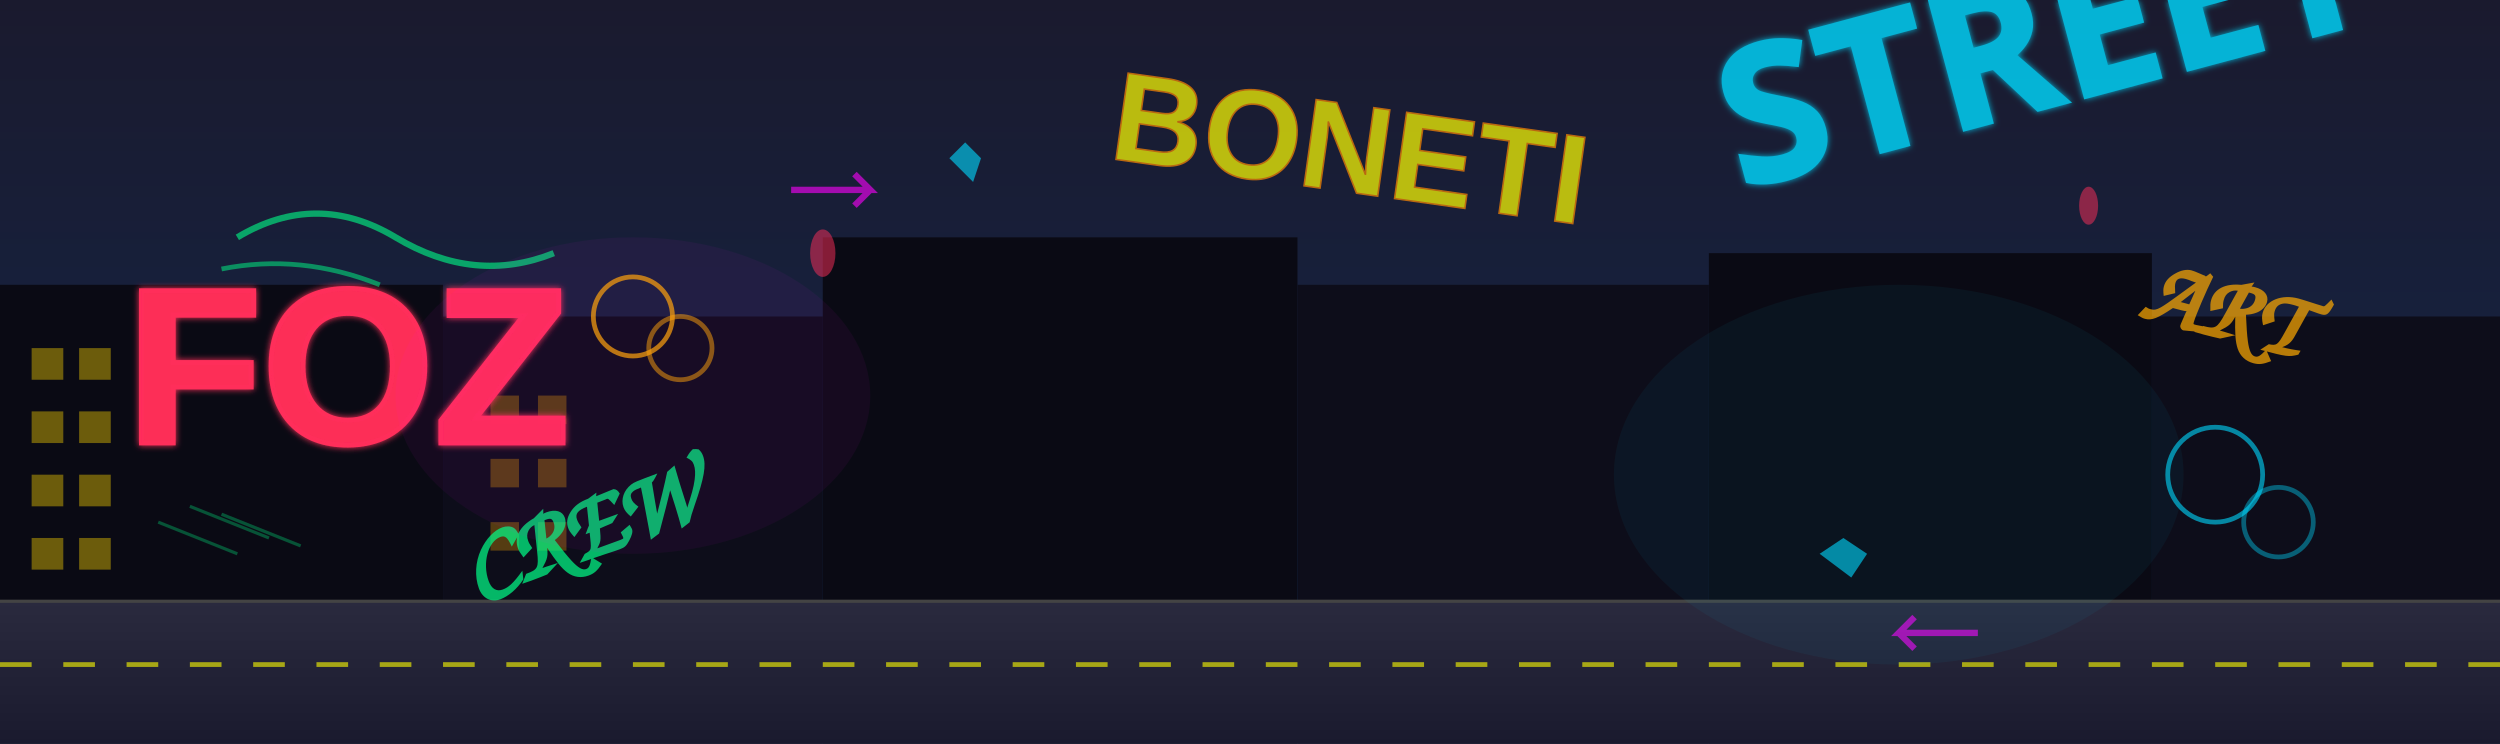
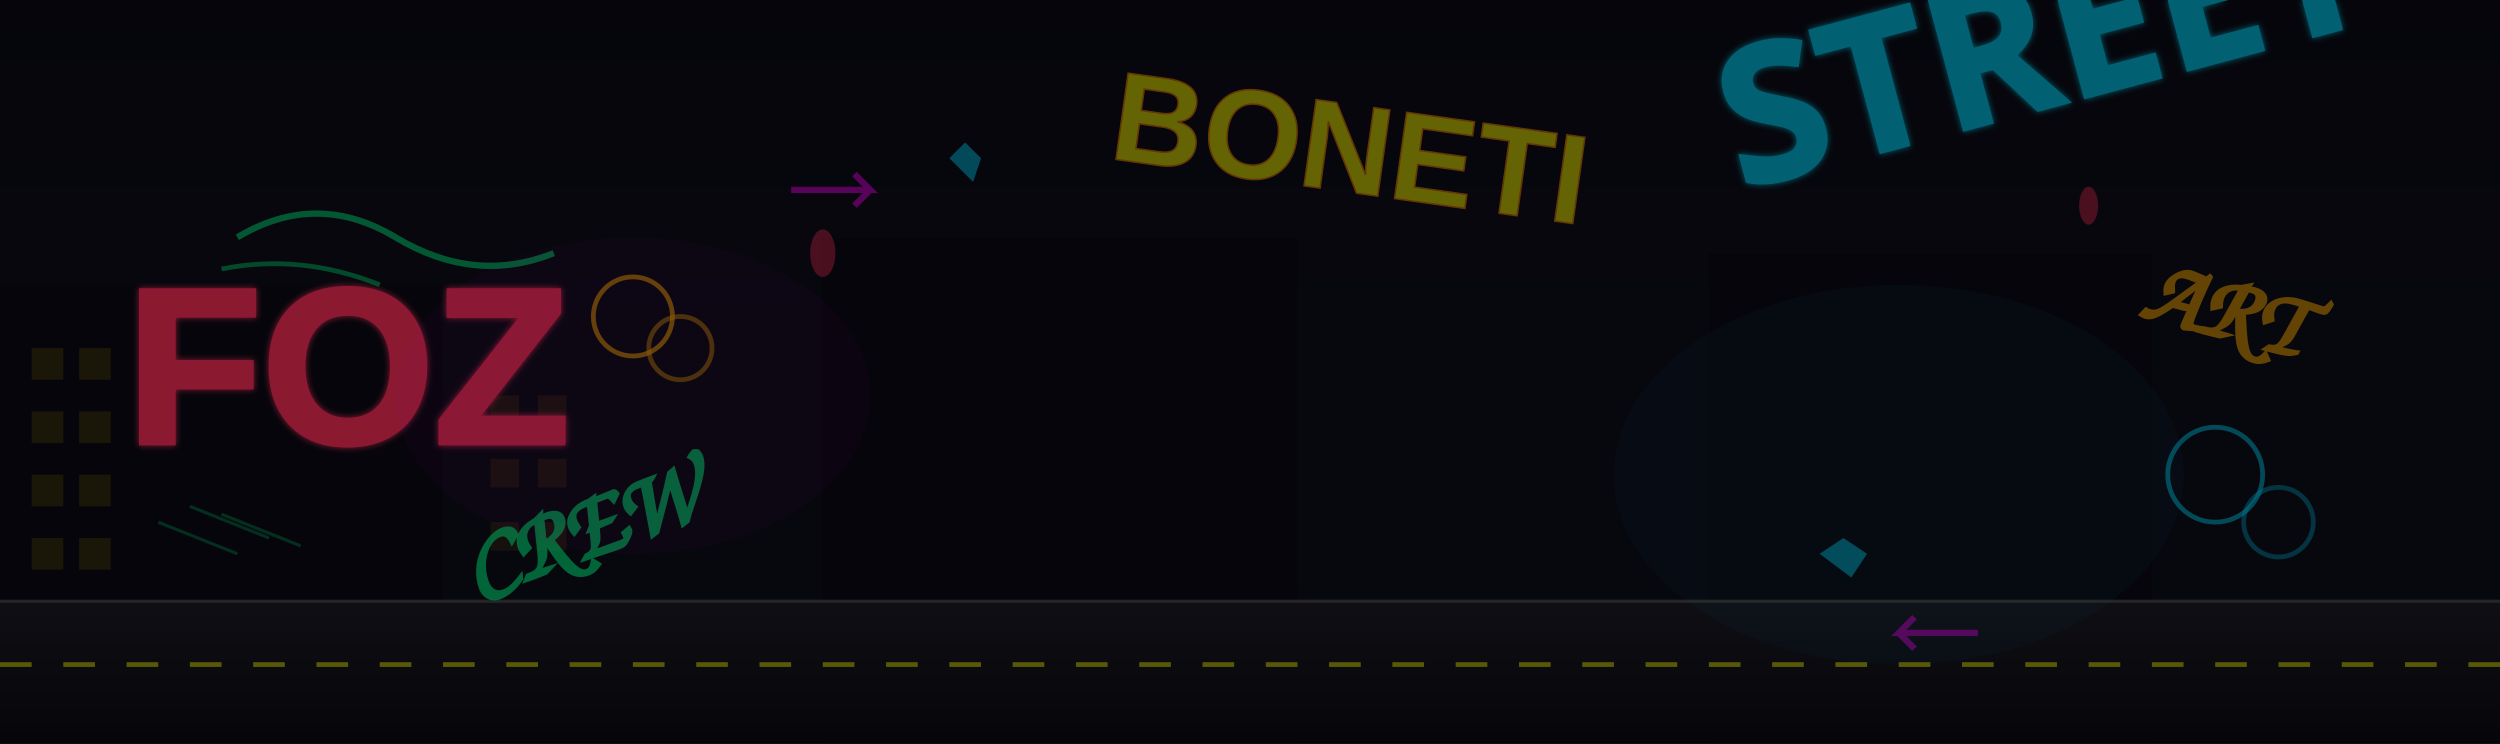
<svg xmlns="http://www.w3.org/2000/svg" viewBox="0 0 1580 470" preserveAspectRatio="xMidYMid slice">
  <defs>
    <linearGradient id="skyGrad" x1="0%" y1="0%" x2="0%" y2="100%">
-       <stop offset="0%" style="stop-color:#1a1a2e;stop-opacity:1" />
-       <stop offset="50%" style="stop-color:#16213e;stop-opacity:1" />
-       <stop offset="100%" style="stop-color:#0f3460;stop-opacity:1" />
+       <stop offset="0%" style="stop-color:#0a0a14;stop-opacity:1" />
+       <stop offset="50%" style="stop-color:#0d0d1a;stop-opacity:1" />
+       <stop offset="100%" style="stop-color:#050510;stop-opacity:1" />
    </linearGradient>
    <linearGradient id="streetGrad" x1="0%" y1="0%" x2="0%" y2="100%">
-       <stop offset="0%" style="stop-color:#2a2a3e;stop-opacity:1" />
-       <stop offset="100%" style="stop-color:#1a1a2e;stop-opacity:1" />
+       <stop offset="0%" style="stop-color:#1a1a24;stop-opacity:1" />
+       <stop offset="100%" style="stop-color:#0a0a12;stop-opacity:1" />
    </linearGradient>
    <filter id="glow">
      <feGaussianBlur stdDeviation="2" result="coloredBlur" />
      <feMerge>
        <feMergeNode in="coloredBlur" />
        <feMergeNode in="SourceGraphic" />
      </feMerge>
    </filter>
  </defs>
  <rect width="1580" height="470" fill="url(#skyGrad)" />
  <rect x="0" y="180" width="280" height="290" fill="#0a0a14" />
  <rect x="280" y="200" width="240" height="270" fill="#0d0d1a" />
  <rect x="520" y="150" width="300" height="320" fill="#0a0a14" />
  <rect x="820" y="180" width="260" height="290" fill="#0d0d1a" />
  <rect x="1080" y="160" width="280" height="310" fill="#0a0a14" />
  <rect x="1360" y="200" width="220" height="270" fill="#0d0d1a" />
-   <g fill="#ffd700" opacity="0.4">
+   <g fill="#ffd700" opacity="0.15">
    <rect x="20" y="220" width="20" height="20" />
    <rect x="50" y="220" width="20" height="20" />
    <rect x="20" y="260" width="20" height="20" />
    <rect x="50" y="260" width="20" height="20" />
    <rect x="20" y="300" width="20" height="20" />
    <rect x="50" y="300" width="20" height="20" />
    <rect x="20" y="340" width="20" height="20" />
    <rect x="50" y="340" width="20" height="20" />
  </g>
-   <g fill="#ffaa00" opacity="0.3">
+   <g fill="#ffaa00" opacity="0.12">
    <rect x="310" y="250" width="18" height="18" />
    <rect x="340" y="250" width="18" height="18" />
    <rect x="310" y="290" width="18" height="18" />
    <rect x="340" y="290" width="18" height="18" />
    <rect x="310" y="330" width="18" height="18" />
    <rect x="340" y="330" width="18" height="18" />
  </g>
  <rect x="0" y="380" width="1580" height="90" fill="url(#streetGrad)" />
  <line x1="0" y1="380" x2="1580" y2="380" stroke="#444" stroke-width="2" />
  <g stroke="#ffff00" stroke-width="3" stroke-dasharray="20,20" opacity="0.6">
    <line x1="0" y1="420" x2="1580" y2="420" />
  </g>
  <g font-family="Arial, sans-serif" font-size="140" font-weight="900" fill="none" stroke-width="3" filter="url(#glow)">
    <text x="80" y="280" stroke="#ff2d5a" fill="none">FOZ</text>
    <text x="80" y="280" fill="#ff2d5a" opacity="0.9">FOZ</text>
  </g>
  <g font-family="Arial Black, sans-serif" font-size="120" font-weight="bold" fill="#00d9ff" opacity="0.8" filter="url(#glow)">
    <text x="1100" y="120" transform="rotate(-15 1100 120)" stroke="#00d9ff" stroke-width="2" fill="#00d9ff">STREET</text>
  </g>
  <g font-family="Arial, sans-serif" font-size="80" font-weight="bold" fill="#ffff00" opacity="0.7">
    <text x="700" y="100" transform="rotate(8 700 100)" stroke="#ff8800" stroke-width="1">BONETI</text>
  </g>
  <path d="M 150 150 Q 200 120 250 150 T 350 160" stroke="#00ff88" stroke-width="4" fill="none" opacity="0.6" />
  <path d="M 140 170 Q 190 160 240 180" stroke="#00ff88" stroke-width="3" fill="none" opacity="0.5" />
  <g fill="none" stroke-width="3">
    <circle cx="400" cy="200" r="25" stroke="#ffaa00" opacity="0.7" />
    <circle cx="430" cy="220" r="20" stroke="#ffaa00" opacity="0.5" />
    <circle cx="1400" cy="300" r="30" stroke="#00d9ff" opacity="0.6" />
    <circle cx="1440" cy="330" r="22" stroke="#00d9ff" opacity="0.4" />
  </g>
  <g stroke="#ff00ff" stroke-width="4" fill="none" opacity="0.6">
    <path d="M 500 120 L 550 120 L 540 110 M 550 120 L 540 130" />
    <path d="M 1250 400 L 1200 400 L 1210 390 M 1200 400 L 1210 410" />
  </g>
  <g font-family="Comic Sans MS, cursive" font-size="60" font-weight="bold" opacity="0.7">
    <text x="300" y="380" fill="#00ff88" transform="rotate(-20 300 380)">CREW</text>
    <text x="1350" y="200" fill="#ffaa00" transform="rotate(15 1350 200)">ART</text>
  </g>
  <g fill="#ff2d5a" opacity="0.5">
    <ellipse cx="520" cy="160" rx="8" ry="15" />
    <ellipse cx="1320" cy="130" rx="6" ry="12" />
  </g>
  <g stroke="#00ff88" stroke-width="2" opacity="0.3">
    <line x1="100" y1="330" x2="150" y2="350" />
    <line x1="120" y1="320" x2="170" y2="340" />
    <line x1="140" y1="325" x2="190" y2="345" />
  </g>
  <g fill="#00d9ff" opacity="0.6">
    <polygon points="600,100 610,90 620,100 615,115" />
    <polygon points="1150,350 1165,340 1180,350 1170,365" />
  </g>
  <ellipse cx="400" cy="250" rx="150" ry="100" fill="#ff00ff" opacity="0.05" />
  <ellipse cx="1200" cy="300" rx="180" ry="120" fill="#00d9ff" opacity="0.05" />
+   <rect width="1580" height="470" fill="#000000" opacity="0.45" />
</svg>
